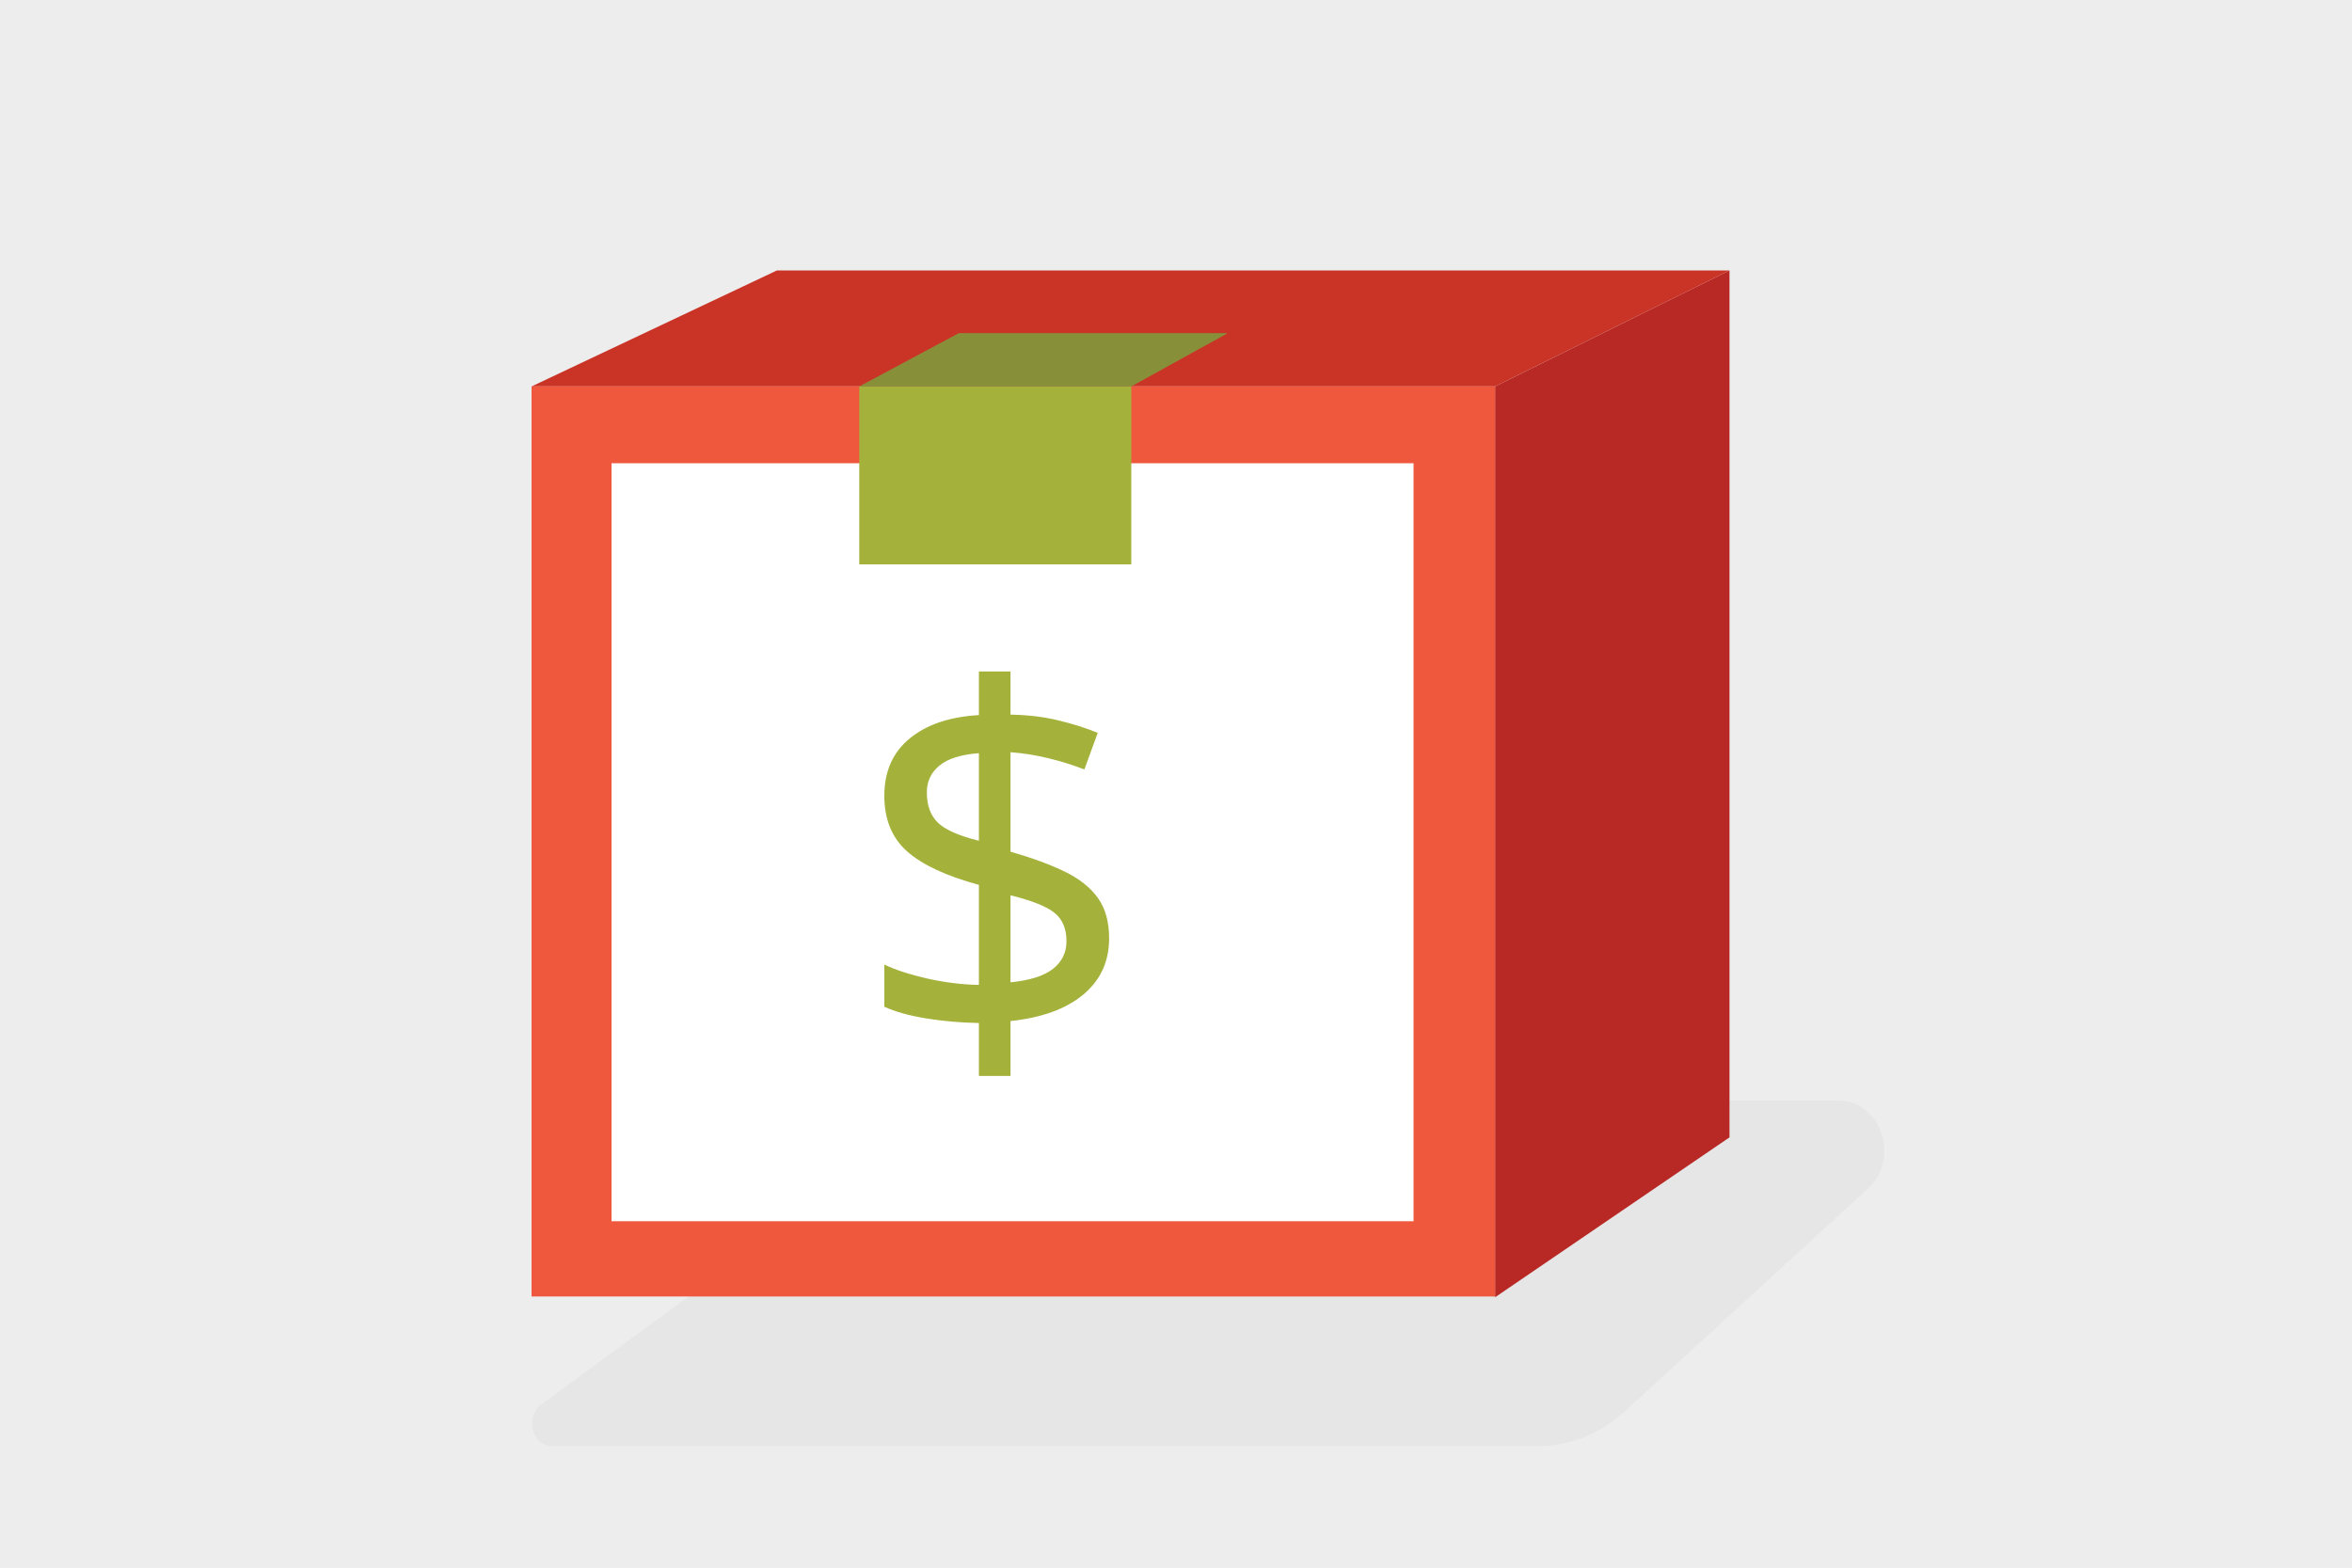
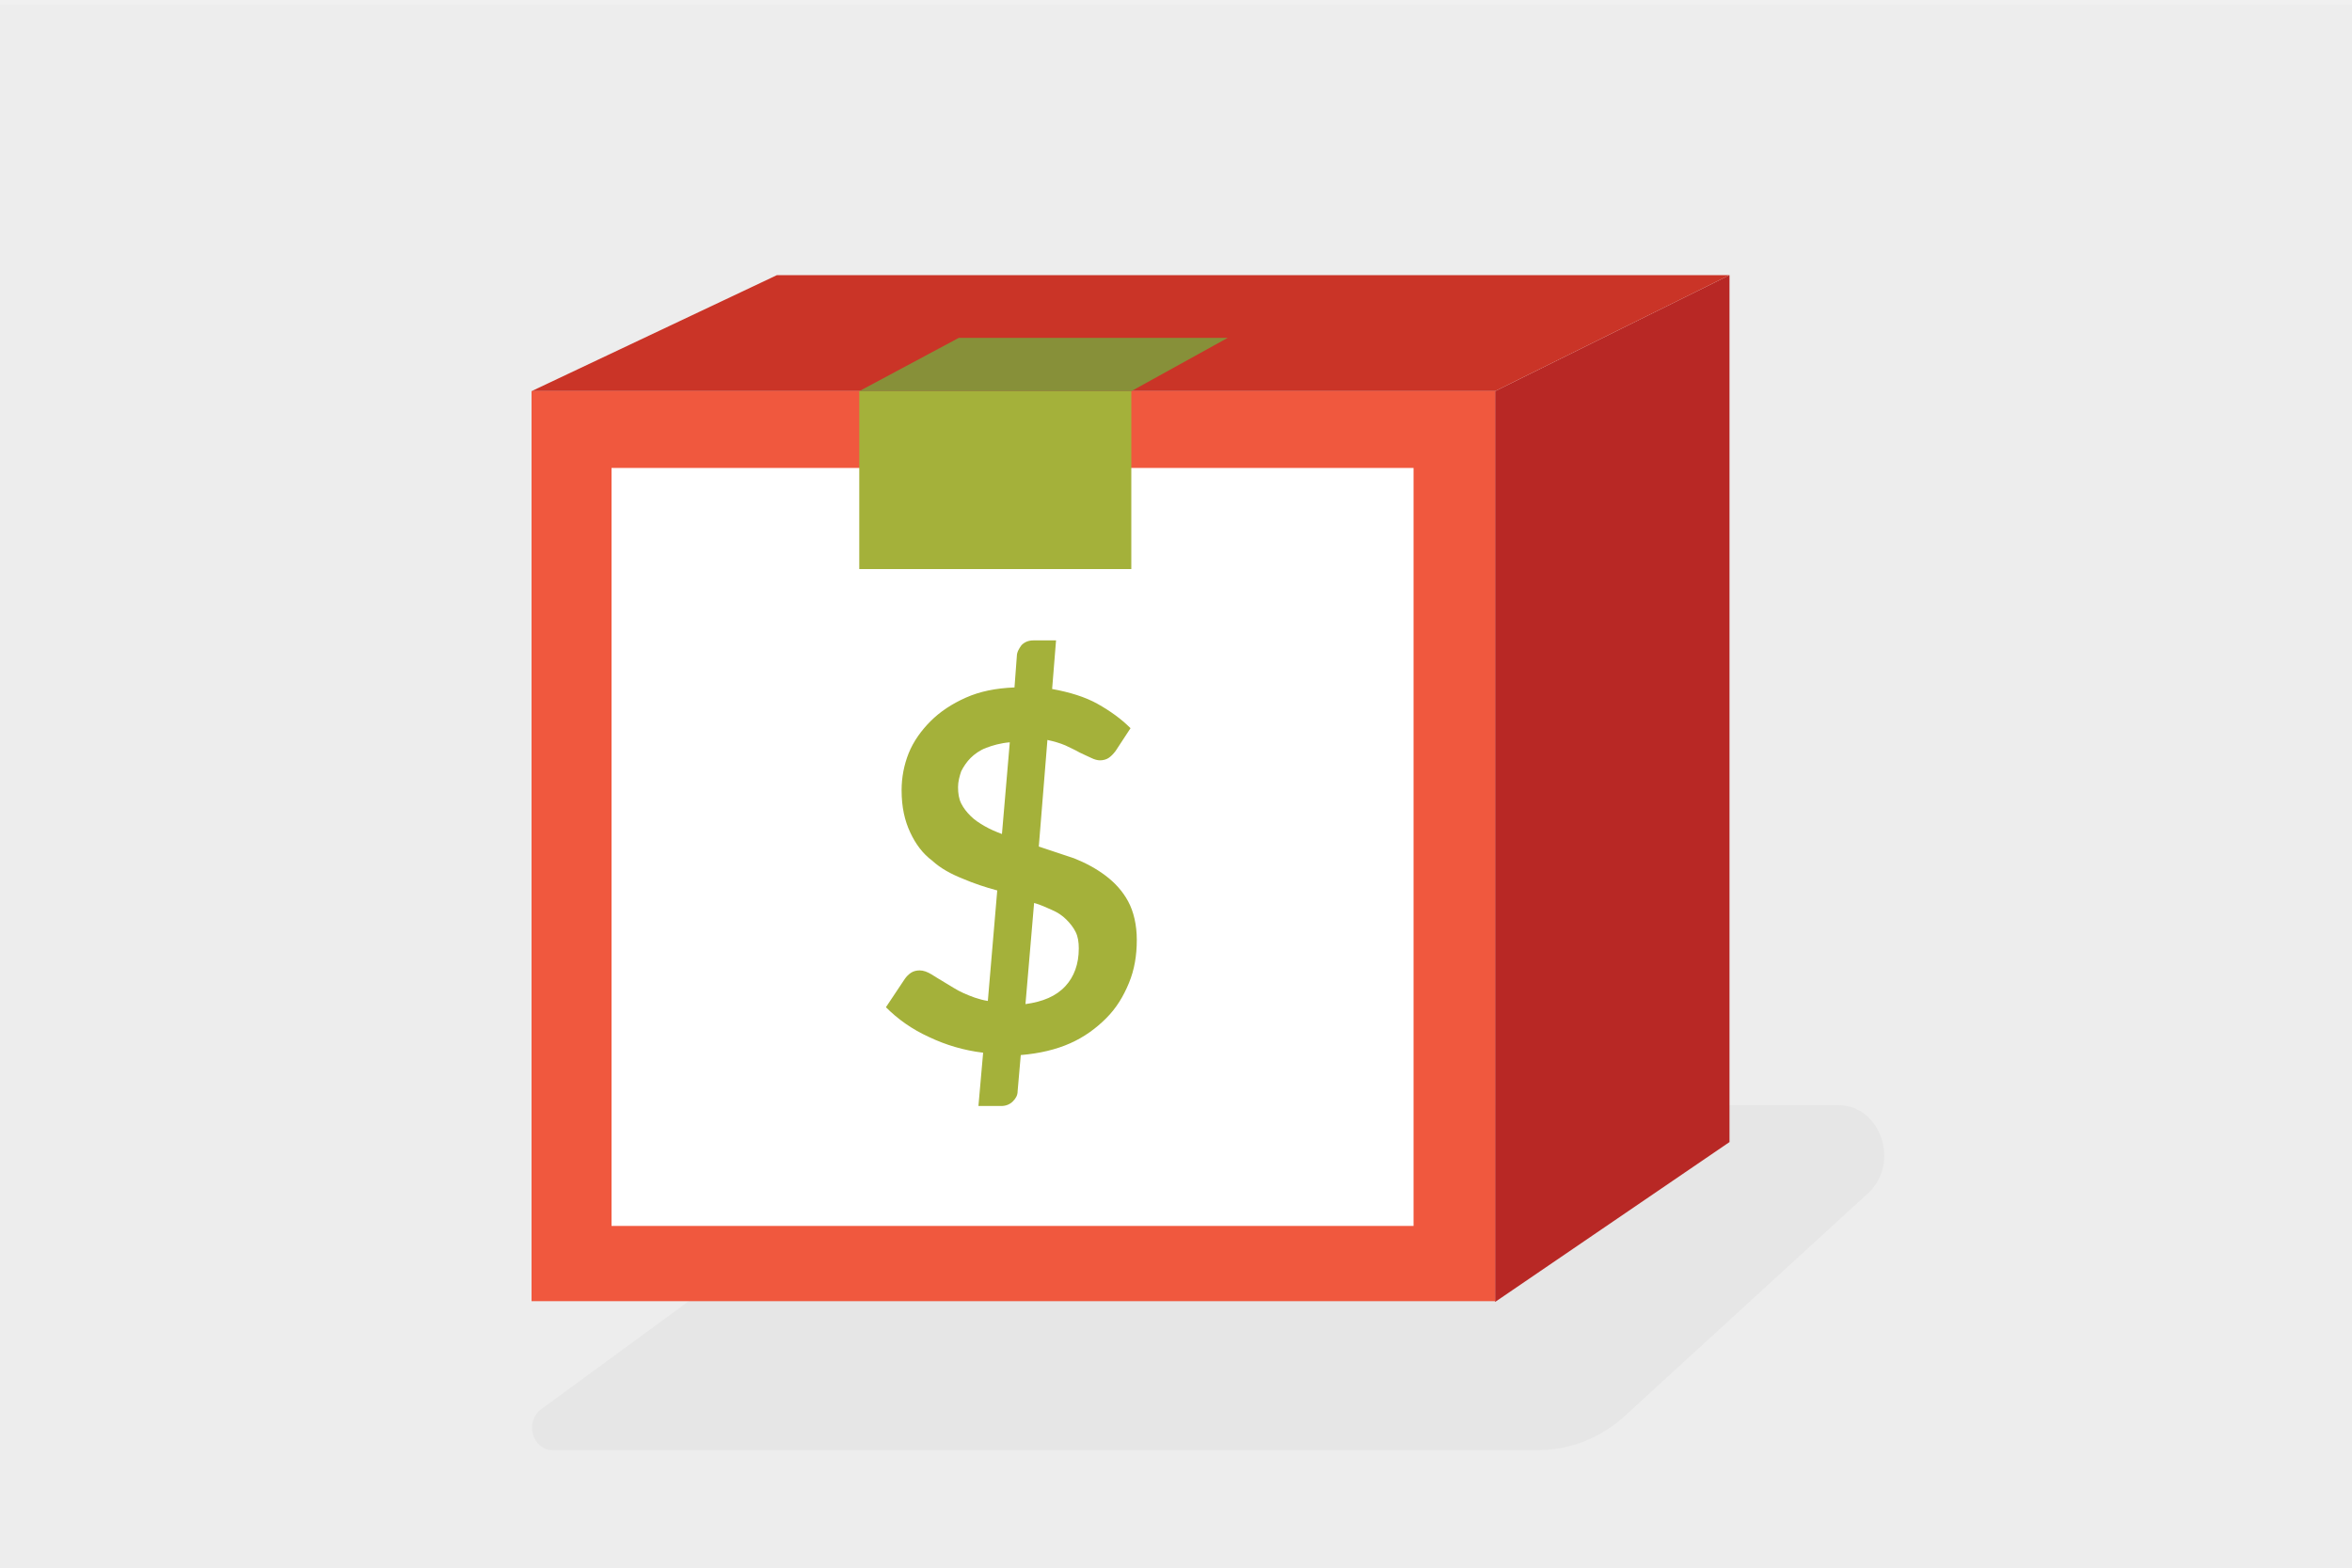
- <svg xmlns="http://www.w3.org/2000/svg" id="Warstwa_1" width="300" height="200" viewBox="0 0 300 200">
-   <style>.st0{fill:#EDEDED;} .st1{fill:#E6E6E6;} .st2{fill:#B82825;} .st3{fill:#CA3427;} .st4{fill:#F0583E;} .st5{fill:#FFFFFF;} .st6{fill:#A4B13A;} .st7{font-family:'Montserrat-Bold';} .st8{font-size:63.157px;} .st9{fill:#879039;}</style>
-   <path class="st0" d="M0 0h300v200H0z" />
-   <path class="st1" d="M69 179.2l53-38.8h112.5c5.4 0 7.9 7.4 3.8 11.2l-31 28.4c-3.1 2.9-7.1 4.5-11.2 4.5H70.5c-2.6 0-3.6-3.7-1.5-5.3z" />
-   <path class="st2" d="M190.7 49.3l29.9-14.8v110.6l-29.9 20.4z" />
-   <path class="st3" d="M67.8 49.3l31.3-14.8h121.5l-29.9 14.8z" />
-   <path class="st4" d="M67.8 49.3h122.9v116.1H67.8z" />
-   <path class="st5" d="M78 59.1h102.3v96.7H78z" />
-   <text transform="translate(108.875 133.605)" class="st6 st7 st8">$</text>
-   <path class="st6" d="M109.6 49.3h34.7V72h-34.7z" />
-   <path class="st9" d="M109.6 49.3l12.7-6.8h34.3l-12.3 6.8z" />
+ <svg xmlns="http://www.w3.org/2000/svg" version="1.1" id="Warstwa_1" x="0px" y="0px" viewBox="0 0 300 200" style="enable-background:new 0 0 300 200;" xml:space="preserve">
+   <style type="text/css">
+ 	.st0{fill:#EDEDED;}
+ 	.st1{fill:#E6E6E6;}
+ 	.st2{fill:#B82825;}
+ 	.st3{fill:#CA3427;}
+ 	.st4{fill:#F0583E;}
+ 	.st5{fill:#FFFFFF;}
+ 	.st6{fill:#A4B13A;}
+ 	.st7{fill:#879039;}
+ </style>
+   <rect y="0.6" class="st0" width="300" height="200" />
+   <g>
+     <path class="st1" d="M69,179.8l53-38.8h112.5c5.4,0,7.9,7.4,3.8,11.2l-30.9,28.3c-3.1,2.9-7.1,4.5-11.2,4.5H70.5   C67.9,185,66.9,181.4,69,179.8z" />
+     <polygon class="st2" points="190.7,49.9 220.6,35.1 220.6,145.7 190.7,166.1  " />
+     <polygon class="st3" points="67.8,49.9 99.1,35.1 220.6,35.1 190.7,49.9  " />
+     <rect x="67.8" y="49.9" class="st4" width="122.9" height="116.1" />
+     <rect x="78" y="59.7" class="st5" width="102.3" height="96.7" />
+     <g>
+       <path class="st6" d="M132.5,108c1.5,0.5,3,1,4.5,1.5c1.5,0.6,2.8,1.3,4,2.2s2.2,2,2.9,3.3c0.7,1.3,1.1,3,1.1,4.9    c0,2-0.3,3.8-1,5.5c-0.7,1.7-1.6,3.2-2.9,4.5c-1.3,1.3-2.8,2.4-4.6,3.2c-1.8,0.8-3.9,1.3-6.3,1.5l-0.4,4.6c0,0.5-0.2,0.9-0.6,1.3    c-0.4,0.4-0.9,0.6-1.5,0.6h-2.9l0.6-6.8c-2.5-0.3-4.8-1-6.9-2c-2.2-1-4-2.3-5.5-3.8l2.4-3.6c0.2-0.3,0.5-0.6,0.8-0.8    c0.3-0.2,0.7-0.3,1.1-0.3c0.5,0,1,0.2,1.5,0.5c0.5,0.3,1.1,0.7,1.8,1.1s1.4,0.9,2.3,1.3c0.9,0.4,1.9,0.8,3.1,1l1.2-14.1    c-1.5-0.4-3-0.9-4.4-1.5c-1.5-0.6-2.8-1.3-3.9-2.3c-1.2-0.9-2.1-2.1-2.8-3.6s-1.1-3.2-1.1-5.4c0-1.6,0.3-3.2,0.9-4.7    s1.6-2.9,2.8-4.1s2.7-2.2,4.5-3c1.8-0.8,3.8-1.2,6.2-1.3l0.3-4c0-0.5,0.3-1,0.6-1.4c0.4-0.4,0.9-0.6,1.5-0.6h2.9l-0.5,6.2    c2.2,0.4,4.2,1,5.8,1.9c1.6,0.9,3,1.9,4.2,3.1l-1.9,2.9c-0.3,0.4-0.6,0.7-0.9,0.9c-0.3,0.2-0.7,0.3-1.1,0.3    c-0.3,0-0.7-0.1-1.1-0.3c-0.4-0.2-0.9-0.4-1.5-0.7c-0.5-0.3-1.2-0.6-1.8-0.9c-0.7-0.3-1.4-0.5-2.3-0.7L132.5,108z M128.8,94.7    c-1.2,0.1-2.2,0.4-3,0.7c-0.8,0.3-1.5,0.8-2,1.3c-0.5,0.5-0.9,1.1-1.2,1.7c-0.2,0.6-0.4,1.3-0.4,2c0,0.8,0.1,1.5,0.4,2.1    s0.7,1.1,1.2,1.6c0.5,0.5,1.1,0.9,1.8,1.3s1.4,0.7,2.2,1L128.8,94.7z M130.8,128.1c2.2-0.3,3.9-1,5.1-2.3c1.1-1.2,1.7-2.8,1.7-4.8    c0-0.8-0.1-1.5-0.4-2.1c-0.3-0.6-0.7-1.1-1.2-1.6c-0.5-0.5-1.1-0.9-1.8-1.2c-0.7-0.3-1.5-0.7-2.3-0.9L130.8,128.1z" />
+     </g>
+     <rect x="109.6" y="49.9" class="st6" width="34.7" height="22.7" />
+     <polygon class="st7" points="109.6,49.9 122.3,43.1 156.6,43.1 144.3,49.9  " />
+   </g>
</svg>
